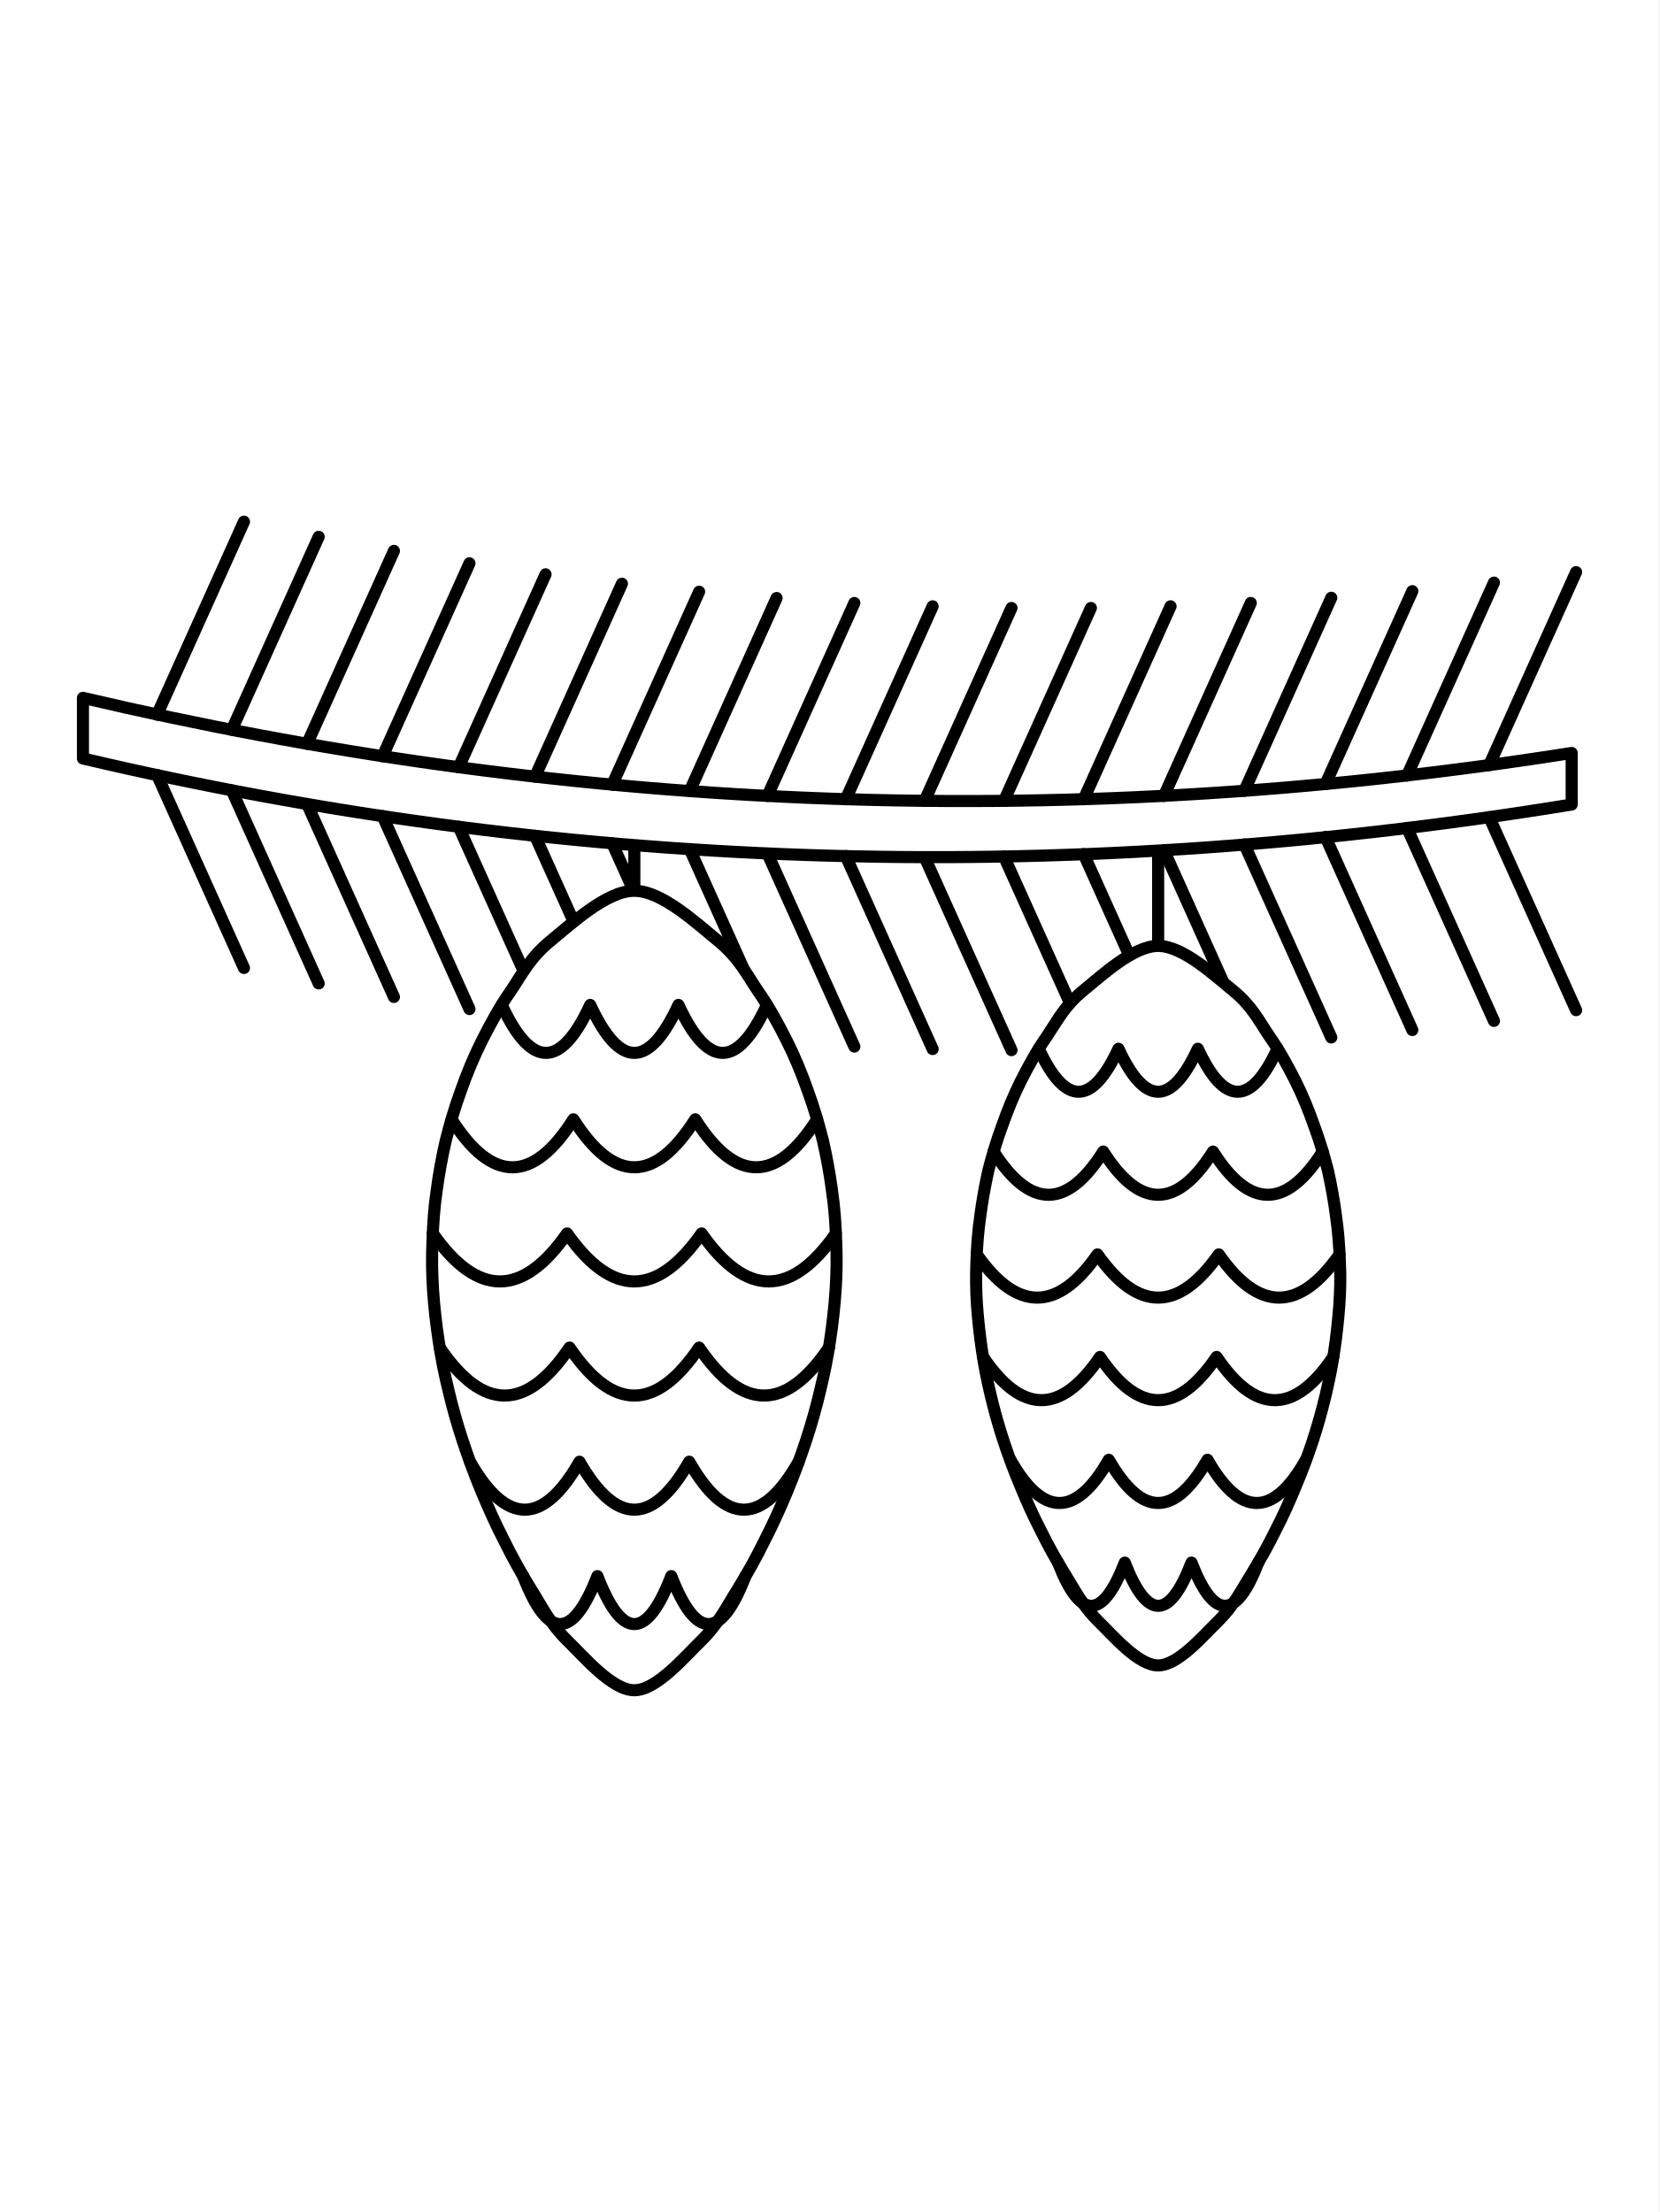
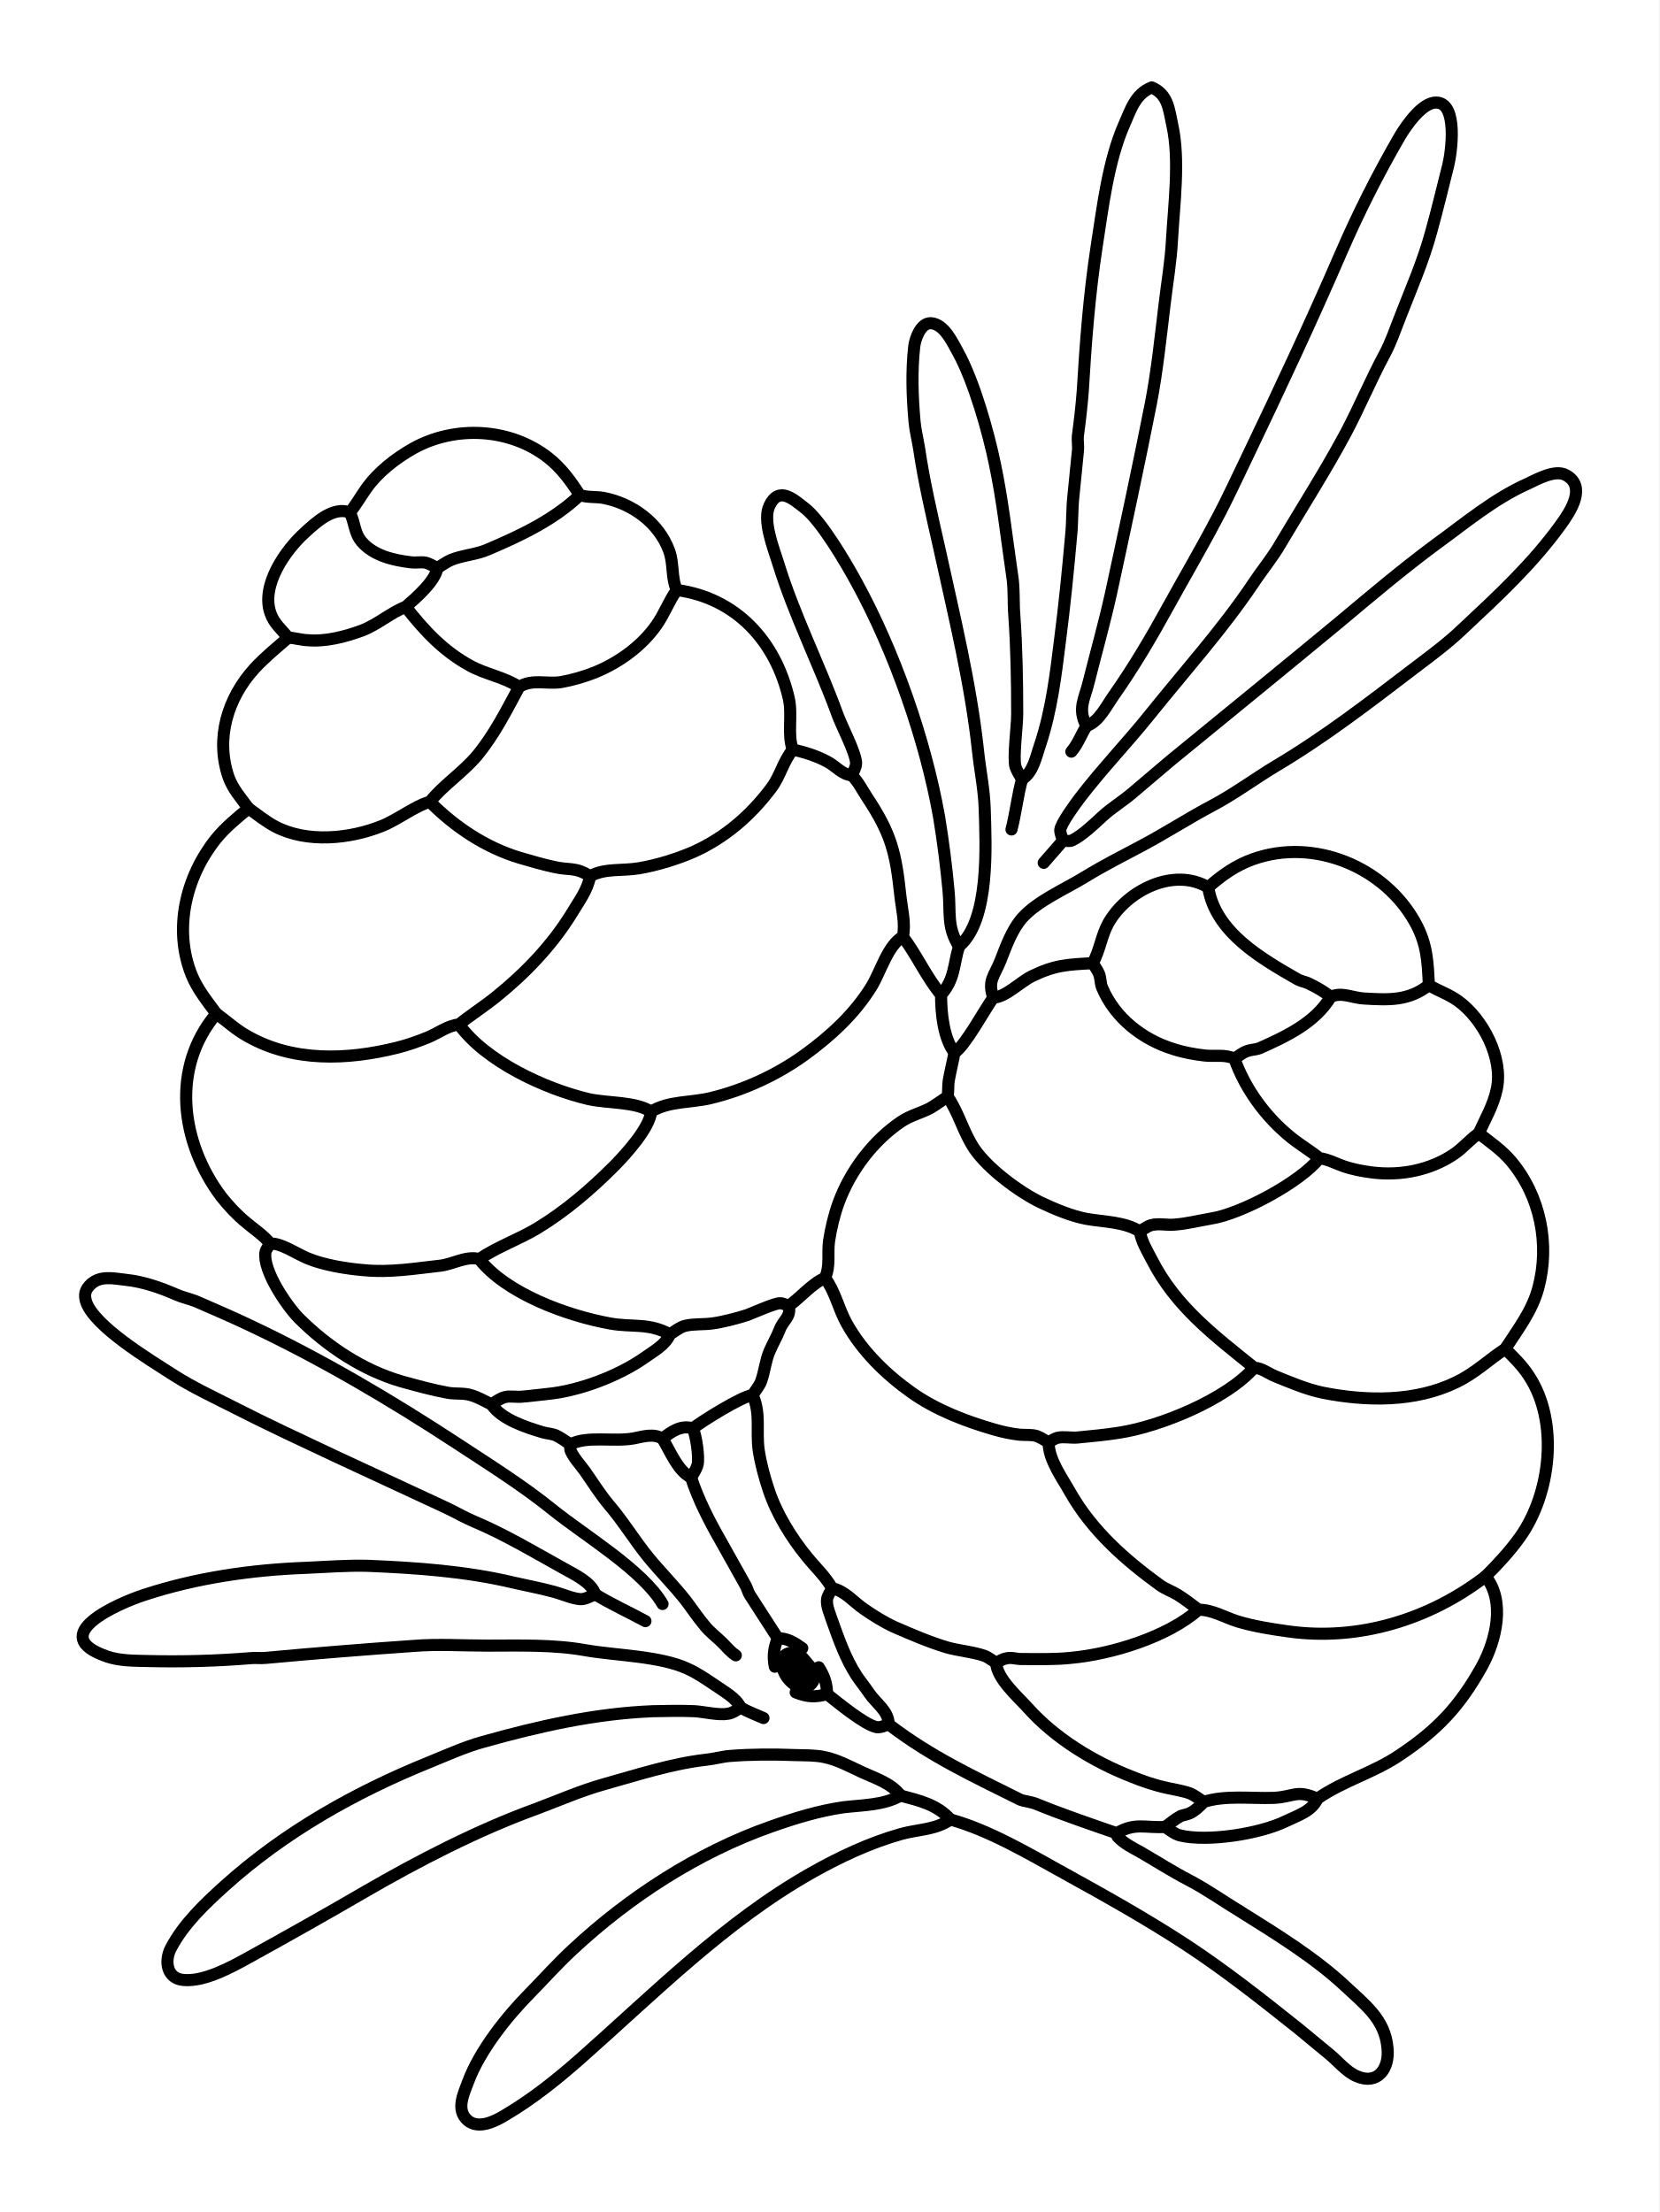
<svg xmlns="http://www.w3.org/2000/svg" version="1.1" viewBox="0 0 600 800" width="5.715in" height="7.62in" role="img" aria-label="Pine Cones and Boughs, a picture to color">
  <rect width="600" height="800" fill="#fff" />
-   <g transform="translate(0.089 52.978) scale(0.997)" fill="#fff" data-bw="white" stroke="#000" stroke-width="4.387" stroke-linecap="round" stroke-linejoin="round">
-     <path fill="none" d="M230 242.6 L230 274" />
-     <path fill="none" d="M420 247 L420 294" />
-     <path d="M30 200 C200 240 380 250 570 220 L570 238.7 C380 269.8 200 262 30 222 Z" />
-     <path fill="none" d="M56.9 206.1 L88.4 136.1" />
-     <path fill="none" d="M56.9 228 L88.4 298" />
-     <path fill="none" d="M84 211.6 L115.5 141.6" />
-     <path fill="none" d="M84 233.6 L115.5 303.6" />
-     <path fill="none" d="M111.3 216.7 L142.8 146.7" />
-     <path fill="none" d="M111.3 238.5 L142.8 308.5" />
-     <path fill="none" d="M138.7 221.2 L170.2 151.2" />
-     <path fill="none" d="M138.7 242.9 L170.2 312.9" />
-     <path fill="none" d="M166.3 225.2 L197.8 155.2" />
-     <path fill="none" d="M166.3 246.8 L197.8 316.8" />
-     <path fill="none" d="M194 228.6 L225.5 158.6" />
-     <path fill="none" d="M194 250.1 L225.5 320.1" />
-     <path fill="none" d="M222 231.5 L253.5 161.5" />
-     <path fill="none" d="M222 252.8 L253.5 322.8" />
-     <path fill="none" d="M250.1 233.8 L281.6 163.8" />
-     <path fill="none" d="M250.1 254.9 L281.6 324.9" />
-     <path fill="none" d="M278.3 235.6 L309.8 165.6" />
-     <path fill="none" d="M278.3 256.5 L309.8 326.5" />
-     <path fill="none" d="M306.7 236.8 L338.2 166.8" />
-     <path fill="none" d="M306.7 257.4 L338.2 327.4" />
-     <path fill="none" d="M335.3 237.4 L366.8 167.4" />
-     <path fill="none" d="M335.3 257.8 L366.8 327.8" />
-     <path fill="none" d="M364.1 237.4 L395.6 167.4" />
-     <path fill="none" d="M364.1 257.6 L395.6 327.6" />
-     <path fill="none" d="M393 236.8 L424.5 166.8" />
-     <path fill="none" d="M393 256.7 L424.5 326.7" />
-     <path fill="none" d="M422.1 235.6 L453.6 165.6" />
-     <path fill="none" d="M422.1 255.3 L453.6 325.3" />
-     <path fill="none" d="M451.3 233.7 L482.8 163.7" />
-     <path fill="none" d="M451.3 253.2 L482.8 323.2" />
-     <path fill="none" d="M480.7 231.3 L512.2 161.3" />
-     <path fill="none" d="M480.7 250.5 L512.2 320.5" />
-     <path fill="none" d="M510.3 228.2 L541.8 158.2" />
-     <path fill="none" d="M510.3 247.2 L541.8 317.2" />
-     <path fill="none" d="M540.1 224.4 L571.6 154.4" />
-     <path fill="none" d="M540.1 243.3 L571.6 313.3" />
-     <path d="M230 270 C240.1 270 252.9 282.1 260.3 288.1 C267.8 294.2 270.7 300.2 274.8 306.3 C279 312.3 282.2 318.3 285.3 324.4 C288.3 330.4 290.8 336.5 292.9 342.5 C295.1 348.5 296.9 354.6 298.4 360.6 C299.8 366.7 300.9 372.7 301.7 378.8 C302.6 384.8 303 390.8 303.2 396.9 C303.5 402.9 303.4 409 303 415 C302.6 421 301.9 427.1 301 433.1 C300.1 439.2 298.9 445.2 297.4 451.3 C296 457.3 294.3 463.3 292.3 469.4 C290.3 475.4 288.1 481.5 285.6 487.5 C283.1 493.5 280.4 499.6 277.3 505.6 C274.3 511.7 271 517.7 267.2 523.8 C263.4 529.8 260.6 535.8 254.4 541.9 C248.2 547.9 238.1 560 230 560 C221.9 560 211.8 547.9 205.6 541.9 C199.4 535.8 196.6 529.8 192.8 523.8 C189 517.7 185.7 511.7 182.7 505.6 C179.6 499.6 176.9 493.5 174.4 487.5 C171.9 481.5 169.7 475.4 167.7 469.4 C165.7 463.3 164 457.3 162.6 451.3 C161.1 445.2 159.9 439.2 159 433.1 C158.1 427.1 157.4 421 157 415 C156.6 409 156.5 402.9 156.8 396.9 C157 390.8 157.4 384.8 158.3 378.8 C159.1 372.7 160.2 366.7 161.6 360.6 C163.1 354.6 164.9 348.5 167.1 342.5 C169.2 336.5 171.7 330.4 174.7 324.4 C177.8 318.3 181 312.3 185.2 306.3 C189.3 300.2 192.2 294.2 199.7 288.1 C207.1 282.1 219.9 270 230 270 Z" />
-     <path fill="none" d="M181.9 311.4 C192.6 334.6 203.3 334.6 214 311.4 C224.7 334.6 235.3 334.6 246 311.4 C256.7 334.6 267.4 334.6 278.1 311.4" />
-     <path fill="none" d="M163.7 352.9 C178.4 376.1 193.2 376.1 207.9 352.9 C222.6 376.1 237.4 376.1 252.1 352.9 C266.8 376.1 281.6 376.1 296.3 352.9" />
-     <path fill="none" d="M156.9 394.3 C173.1 417.5 189.4 417.5 205.6 394.3 C221.9 417.5 238.1 417.5 254.4 394.3 C270.6 417.5 286.9 417.5 303.1 394.3" />
-     <path fill="none" d="M159.4 435.7 C175.1 458.9 190.8 458.9 206.5 435.7 C222.2 458.9 237.8 458.9 253.5 435.7 C269.2 458.9 284.9 458.9 300.6 435.7" />
-     <path fill="none" d="M170.4 477.1 C183.6 500.3 196.9 500.3 210.1 477.1 C223.4 500.3 236.6 500.3 249.9 477.1 C263.1 500.3 276.4 500.3 289.6 477.1" />
-     <path fill="none" d="M189.7 518.6 C198.6 541.8 207.6 541.8 216.6 518.6 C225.5 541.8 234.5 541.8 243.4 518.6 C252.4 541.8 261.4 541.8 270.3 518.6" />
-     <path d="M420 290 C429.1 290 440.6 300.9 447.3 306.3 C454 311.8 456.6 317.2 460.3 322.7 C464.1 328.1 467 333.5 469.8 339 C472.5 344.4 474.7 349.9 476.6 355.3 C478.6 360.7 480.2 366.1 481.6 371.5 C482.8 377 483.8 382.4 484.5 387.9 C485.3 393.3 485.7 398.7 485.9 404.2 C486.2 409.6 486.1 415.1 485.7 420.5 C485.3 425.9 484.7 431.4 483.9 436.8 C483.1 442.3 482 447.7 480.7 453.2 C479.4 458.6 477.9 464 476.1 469.5 C474.3 474.9 472.3 480.4 470 485.8 C467.8 491.2 465.4 496.6 462.6 502 C459.9 507.5 456.9 512.9 453.5 518.4 C450.1 523.8 447.5 529.2 442 534.7 C436.4 540.1 427.3 551 420 551 C412.7 551 403.6 540.1 398 534.7 C392.5 529.2 389.9 523.8 386.5 518.4 C383.1 512.9 380.1 507.5 377.4 502 C374.6 496.6 372.2 491.2 370 485.8 C367.7 480.4 365.7 474.9 363.9 469.5 C362.1 464 360.6 458.6 359.3 453.2 C358 447.7 356.9 442.3 356.1 436.8 C355.3 431.4 354.7 425.9 354.3 420.5 C353.9 415.1 353.9 409.6 354.1 404.2 C354.3 398.7 354.7 393.3 355.5 387.9 C356.2 382.4 357.2 377 358.4 371.5 C359.8 366.1 361.4 360.7 363.4 355.3 C365.3 349.9 367.5 344.4 370.2 339 C373 333.5 375.9 328.1 379.7 322.7 C383.4 317.2 386 311.8 392.7 306.3 C399.4 300.9 410.9 290 420 290 Z" />
-     <path fill="none" d="M376.7 327.3 C386.3 348.1 396 348.1 405.6 327.3 C415.2 348.1 424.8 348.1 434.4 327.3 C444 348.1 453.7 348.1 463.3 327.3" />
-     <path fill="none" d="M360.3 364.6 C373.6 385.5 386.9 385.5 400.1 364.6 C413.3 385.5 426.7 385.5 439.9 364.6 C453.1 385.5 466.4 385.5 479.7 364.6" />
-     <path fill="none" d="M354.2 401.9 C368.8 422.8 383.5 422.8 398 401.9 C412.7 422.8 427.3 422.8 442 401.9 C456.5 422.8 471.2 422.8 485.8 401.9" />
-     <path fill="none" d="M356.5 439.1 C370.6 460 384.7 460 398.9 439.1 C413 460 427 460 441.2 439.1 C455.3 460 469.4 460 483.5 439.1" />
-     <path fill="none" d="M366.4 476.4 C378.2 497.3 390.2 497.3 402.1 476.4 C414.1 497.3 425.9 497.3 437.9 476.4 C449.8 497.3 461.8 497.3 473.6 476.4" />
-     <path fill="none" d="M383.7 513.7 C391.7 534.6 399.8 534.6 407.9 513.7 C416 534.6 424.1 534.6 432.1 513.7 C440.2 534.6 448.3 534.6 456.3 513.7" />
+   <g transform="translate(-9.179 -12.405) scale(1.031)" fill="#fff" data-bw="white" stroke="#000" stroke-width="4.243" stroke-linecap="round" stroke-linejoin="round">
+     <path fill="none" stroke-width="4.243" d="M212.3 185.7 C203.2 194.4 191.5 199.9 180 204.8 C175.9 206.6 171 206.8 167 208.5 C165.4 209.2 163.8 210.4 162.3 211.3 M131.6 191.8 C133.4 195.2 133.1 199 135.8 202.1 C140 207 147.1 208.6 153.2 209.3 C154.8 209.5 156.5 209.1 158.1 209.4 C159.6 209.7 161 210.7 162.3 211.3 M162.3 211.3 C161.6 215.9 154.8 221.8 151.2 224.9 M246.3 219 C243.5 222.9 241.9 227.5 239.1 231.4 C233.9 238.8 225.9 244.5 217.6 247.9 C213.8 249.4 209.7 250.6 205.7 251.3 C200.6 252.1 195.6 250.1 191 253 M151.2 224.9 C157.7 233.2 164.4 240.4 173.7 245.5 C179.3 248.6 185.7 249.5 191 253 M151.2 224.9 C146 226.9 141.4 231.1 135.9 233.2 C130 235.4 123 237.2 116.7 236.6 C114.4 236.5 112.2 235.8 110 235.7 M191 253 C186.5 261.3 182.4 269.6 176.3 277 C171.3 283 164.5 287.3 159.7 293.3 M390 266.7 C388.2 269.6 386.9 273.2 384.7 275.7 M287 275 C283.6 279.1 282.6 284.3 279.4 288.5 C272.2 298.1 263.3 305.8 252.3 310.8 C246.3 313.4 239.5 315.5 233.1 316.6 C227.3 317.6 221 316.5 215.9 319.4 M307.7 284 C310 286.3 311.3 289.1 313.1 291.8 C321.5 304.5 323.1 311.1 324.7 326.1 C325.2 330.8 326.6 336 325.6 340.6 M367.4 285.4 C365.8 291.2 365.2 297.2 363.7 303 M159.7 293.3 C168.4 302.1 179.2 309.3 191.1 312.9 C195.2 314.1 199.3 315.3 203.5 316.2 C208.9 317.4 210.7 316.1 215.9 319.4 M159.7 293.3 C154.7 294.6 148.2 299.7 142.8 301.8 C131.6 306.3 116.6 307.8 105.5 302 C102.1 300.2 99.2 297.8 96.1 295.6 M381.8 306.9 L375 314.7 M215.9 319.4 C215 324.3 211.9 328.3 209.4 332.5 C202.5 343.7 193.2 353.4 182.9 361.7 C178.7 365.1 174.1 368 169.9 371.4 M432.7 323.3 C435.2 339.1 451.4 348.3 464.1 355.6 C465.2 356.2 466.5 356.4 467.7 356.9 C470.6 358.3 473.1 359.7 475.7 361.7 M325.6 340.6 C330.5 347.1 333.8 354.7 339 361 M325.6 340.6 C320.3 343.6 317.8 352.9 314.6 358.1 C308.7 367.7 300.2 375.5 291.1 382.1 C281.4 389.1 269.9 394.4 258.3 397.2 C251.4 398.9 243.3 398.2 237.3 402 M345.3 344 C343.3 350.5 343.9 355.4 339 361 M392.2 349.9 C393 351.2 394 352.5 394.5 353.9 C395 355.4 394.9 357.1 395.5 358.5 C400 369.2 409.8 376.8 420.7 380.1 C424.1 381.2 428 381.9 431.5 382.3 C435.2 382.7 438.5 381.8 441.9 383.4 M510.1 357.6 C503 363.2 496 362.8 487.4 362.3 C483.3 362.1 479.6 359.9 475.7 361.7 M339 361 C339 367.4 339.8 376.1 343.7 381.3 M475.7 361.7 C470.2 370.8 460.2 375.5 450.8 379.7 C449.3 380.3 447.7 380.2 446.2 380.8 C444.7 381.3 443.2 382.6 441.9 383.4 M357.3 362 C354.1 366.5 347.4 379 343.7 381.3 M84.8 367.6 C88.4 370.2 91.7 373.3 95.7 375.5 C111.7 384.6 130.6 383.9 148 379.6 C151.7 378.7 155.7 377.3 159.3 375.8 C162.8 374.3 166 371.8 169.9 371.4 M169.9 371.4 C179.3 384.4 200.1 394 215.4 397.6 C222.3 399.1 231.8 398.4 237.3 402 M343.7 381.3 C343.1 384.5 342.3 387.7 341.7 391 C341.4 392.8 341.6 394.8 341.3 396.7 M441.9 383.4 C445.7 394.1 452.9 403.9 461.7 411 C464.9 413.6 468.5 415.7 471.7 418.3 M341.3 396.7 C345.2 402.4 346.8 409.2 350.6 414.9 C355.4 422 366.4 430.2 374.1 433.9 C379 436.2 384.7 438.6 390 439.6 C396.2 440.7 403.4 440.6 408.7 444 M341.3 396.7 C339.3 398 337.2 399.6 335.1 400.8 C331.8 402.5 328.1 403.4 325 405.5 C315.2 412.1 307.2 422.7 303.1 433.8 C301.5 438.2 300.4 442.8 299.7 447.4 C299.1 451.9 300.2 456 298.3 460.3 M237.3 402 C236.8 407.7 228.5 416.8 224.5 420.9 C216.1 429.3 207.4 436.8 197.2 443 C190.6 446.9 183.4 449.4 177 453.7 M527.6 409.6 C524.6 411.7 522.2 414.6 519.2 416.7 C510.8 422.5 500.2 424.6 490.1 423.3 C486.9 422.9 483.2 422.2 480.1 421.1 C477.2 420.1 474.8 418.7 471.7 418.3 M471.7 418.3 C465.1 426.7 444.2 437.9 433.6 439.5 C429.5 440.2 425.2 441.3 421 441.6 C418.4 441.9 415.3 441.1 412.7 441.8 C411.3 442.2 409.9 443.3 408.7 444 M408.7 444 C409.4 447.8 411.2 450.6 412.9 453.9 C421.3 470.4 434.8 480.5 448.8 491.8 M103.7 448.3 C107.2 447.9 113.1 451.9 116.7 453.4 C122.4 455.8 130.5 457.1 136.6 457.6 C145.7 458.5 154.5 457 163.5 456 C168 455.4 172.5 452.5 177 453.7 M177 453.7 C186.6 465.9 208 473.6 222.9 476.3 C230.7 477.7 236.5 476 243.9 480.1 M298.3 460.3 C301.9 465.2 303 471.1 305.9 476.3 C311.3 486 319.6 494.1 328.6 500.5 C337.2 506.6 347.6 510.6 357.7 513.5 C360.4 514.3 363.7 515 366.5 515.3 C368.4 515.5 370.8 515.2 372.6 515.8 C374 516.3 375.4 517.3 376.7 518 M298.3 460.3 C293.7 462.3 289.8 467.1 285.6 470.1 M285.6 470.1 C284.6 469.8 283.6 469.2 282.6 469.2 C281 469 273.2 472.5 271.1 473.3 C267.8 474.4 262 475.9 258.6 476.3 C255.6 476.7 252.2 476.4 249.3 477.1 C247.5 477.5 245.5 479.1 243.9 480.1 M285.6 470.1 C286.4 474.1 283.7 475 282.4 478.4 C281.4 481 279.9 483.5 278.8 486.1 C277.4 489.4 277.1 493.1 275.9 496.5 C275.3 498.2 273.8 499.9 272.9 501.4 M243.9 480.1 C242.3 483.9 238 486.1 234.7 488.5 C225.6 494.8 212.1 499.9 201.1 501 C197.9 501.3 194.7 501.8 191.5 502 C189.8 502.1 187.8 501.7 186.1 502.1 C184.4 502.5 182.8 503.7 181.3 504.7 M536.9 485.2 C530.8 489.2 526.5 493.6 519.7 496.9 C505.3 503.9 488.2 503.6 473 500.6 C467.2 499.4 461.6 497 456.2 494.8 C453.5 493.7 451.7 492 448.8 491.8 M448.8 491.8 C439.1 502.9 415.9 512.4 401.5 514.6 C396.6 515.4 391.7 515.8 386.8 516.3 C384.5 516.5 382 515.9 379.8 516.4 C378.7 516.7 377.6 517.5 376.7 518 M272.9 501.4 C269.2 501.8 255.4 510.4 251.9 513.1 M272.9 501.4 C275.8 507.9 274.1 513.8 275 520.6 C275.7 525.3 277 530.1 278.5 534.6 C281.2 542.9 286.5 551.5 292 558.2 C295 561.9 298.4 565 300.8 569.2 M251.9 513.1 C247.9 511.8 244.4 514.2 241.3 516.7 M251.9 513.1 C253.1 515.4 254.2 523.4 253.6 525.8 C253.2 527.4 252.1 529 251.3 530.3 M376.7 518 C376.8 524.3 381.4 530.3 384.4 535.7 C392 549 403.5 559.2 415.8 568.1 C417.6 569.4 419.9 570.2 421.9 571.4 C424.5 573 426.9 574.9 429.3 576.7 M530 565 C510.4 580.1 485.5 587.8 460.7 584.3 C454.9 583.5 448.6 582.5 443 580.8 C438.5 579.4 434.2 576.7 429.3 576.7 M300.8 569.2 C305.2 570 308.4 574.1 312 576.5 C315.3 578.8 319 581.1 322.7 582.8 C328.7 585.4 334.7 588 341 589.9 C345.2 591.1 349.8 591.4 354 592.8 C355.5 593.3 356.9 594.5 358.3 595.3 M300.8 569.2 C300.2 570.4 299.2 571.7 299 573.1 C298.7 575.4 300.1 578.4 300.8 580.6 C303.2 587.3 305.5 593.9 309.4 599.9 C310.8 602 312.4 603.9 313.8 606 C316.2 609.6 320.7 612.3 320.6 616.9 M429.3 576.7 C418.4 586.3 398.8 592.3 384.4 593.6 C378.7 594.2 372.8 594 367.1 594 C365.3 594 363.6 593.3 361.8 593.8 C360.6 594 359.4 594.8 358.3 595.3 M281.7 586.7 C285.1 586.7 287.5 588.2 290.3 590.2 M358.3 595.3 C358.6 600.9 365.8 607.1 369.5 611.2 C379 621.8 392.4 630 405.7 635.2 C409.6 636.8 414 638.3 418.2 639.2 C420.8 639.8 423.7 640.2 426.2 641.1 C428 641.8 429.6 643.2 431.2 644.1 M299 606.3 C299 602.7 298 599.9 296.1 596.9 M471 643 C463.7 639.7 462.9 642.3 455.8 642.7 C447.7 643 438.8 641.7 431.2 644.1 M431.2 644.1 C429.8 645.6 427.9 647.4 426 648.2 C425 648.6 424 648.7 423 649.1 C421.1 650.1 419.3 651.7 417.6 652.9" />
+     <path fill="none" d="M212.3 185.7 C215 186.6 217.8 186.2 220.6 186.7 C230.6 188.6 240 195.4 243.6 205.2 C245.3 209.8 244.3 214.6 246.3 219 M212.3 185.7 C209.1 180.8 205.8 176.2 201.2 172.6 C187.8 162.1 168.5 161.2 153.9 169.3 C147.7 172.8 141.5 177.6 137.4 183.4 C135.4 186.2 133.8 189.1 131.6 191.8 M131.6 191.8 C125.9 189.6 119.8 195.2 115.9 198.8 C109 205 100.3 217.4 103.8 227.2 C105 230.7 107.7 232.9 110 235.7 M246.3 219 C267.1 221.8 281 237 285.6 257.1 C286.9 262.9 285 269.9 287 275 M110 235.7 C106 239.2 101.9 242.5 98.2 246.5 C88.7 256.9 84.4 271.1 89.1 284.7 C90.6 288.8 93.5 292.1 96.1 295.6 M390 266.7 C394.5 265.2 397.1 259.4 399.8 255.7 C406.6 246 412.8 235.5 418.5 225.1 C424.1 214.9 430 204.9 435.4 194.6 C439.5 187 443 179.2 446.8 171.4 C458 148 469 124.5 479.3 100.7 C485.4 86.6 492.3 73 500 59.7 C502.3 55.9 507.8 47.9 512.7 48 C520.4 48.1 518 65.5 516.9 70 C514.9 77.8 513.1 85.6 510.9 93.4 C508.1 103.8 503.7 113.7 499.8 123.8 C498.2 127.9 496.7 132.3 494.6 136.2 C489.7 145.3 485.7 155 480.8 164.2 C473.7 177.4 465.7 189.9 458.1 202.7 C455.3 207.6 451.6 212 448.5 216.7 C437.6 232.9 424.6 247.3 412.4 262.5 C404.4 272.5 395.5 281.7 387.7 291.9 C386.2 293.9 381 300.9 380.8 303.2 C380.8 304.4 381.4 305.8 381.8 306.9 M390 266.7 C386.8 260.6 389.3 257.4 390.8 251.2 C393.4 240.8 396.3 230.6 398.6 220.2 C403.4 198 408.2 175.8 412.6 153.5 C414.8 142.1 416 130.3 417.4 118.8 C418.3 111.2 419.6 103.8 420 96.1 C420.7 83.7 422.8 68.1 420.1 55.9 C418.9 50.5 418.7 45.2 412.9 42.7 C407 45 405.5 50.7 403.1 56 C397.6 68.7 395.7 84.8 393.6 98.3 C391 115.2 389.7 132.2 388.7 149.2 C388.3 154.4 387.7 159.6 387 164.8 C386.8 166.6 387.2 168.4 387 170.2 L385.4 186.2 C384.9 190.8 385.1 195.5 384.6 200.1 C383.5 212.3 382.3 224.5 380.7 236.8 C379.2 249 377.7 261.3 373.8 273.1 C372.3 277.4 371.4 282.9 367.4 285.4 M287 275 C291 275.8 295.3 277.2 298.9 279.1 C302.1 280.7 304.1 283.7 307.7 284 M307.7 284 C308.2 282.8 309.2 281.2 309.2 279.7 C309 275.9 304.2 266.9 302.7 262.8 C296.2 244.9 287.4 227.7 281.8 209.4 C280.2 204.3 276.3 194.5 278.8 189.4 C282.1 182.4 287.2 187.2 291.1 190.2 C297 194.7 305.7 209.6 309.4 216.4 C322.6 240.5 333.5 271.5 338.3 298.6 C339.7 307.1 340.8 315.7 341.6 324.3 C342.4 331.9 340.9 337.2 345.3 344 M367.4 285.4 C366.6 284 365.6 282.5 365.1 281 C364.2 277.9 365.7 266.7 365.7 262.6 C365.7 251 365.5 239.5 364.7 228 C364.3 223.2 364.7 218.4 363.9 213.7 C362 200.8 360.6 187.7 357.9 174.9 C355.5 163.3 350.6 146 345 135.7 C343 132.2 340.2 125.7 335.4 125.4 C331.9 125.3 330 130.6 329.6 133.4 C328.6 142.3 328.9 151 329.7 160 C330 163.2 330.8 166.3 331.3 169.4 C333 181 335.7 192.5 338.3 204 C343.5 227.8 349.4 251.6 352 275.8 C352.7 282.4 354.1 289 354.3 295.7 C354.7 308.7 356.1 334.9 345.3 344 M96.1 295.6 C92.1 298.9 87.9 302.3 84.6 306.4 C74 319.7 69.7 338 76.1 354 C78.2 359.1 81.6 363.3 84.8 367.6 M381.8 306.9 C382.8 306.9 384.1 307.3 385 306.8 C388.4 305.2 392.9 300.9 395.7 298.3 C398.9 295.4 402.7 293.1 406.1 290.2 L419.3 279 C439.1 262.8 459 246.6 478.7 230.3 C489.8 221 500.8 211.7 512.4 203.1 C522.9 195.5 532.9 187 544.8 181.7 C548.2 180.1 554.4 176.6 558.2 178.7 C565.5 182.7 559.8 191.4 556.3 196.2 C546.4 209.9 534.3 221.1 522 232.6 C516.7 237.7 510.7 242.1 504.9 246.5 C489.2 258.5 473.5 270.6 456.5 280.7 C449 285.2 441.8 290.6 434 294.7 C425.7 299.1 417.7 304.3 409.4 308.7 C402.8 312.2 396.1 315.6 389.7 319.5 C382.8 323.8 373 327.9 367.5 334 C363.8 338.2 361.8 344 359.8 349.1 C357.6 354.6 355.3 355.9 357.3 362 M432.7 323.3 C437.4 319.1 442.5 315.5 448.5 313.4 C469.9 305.8 494.7 316.2 505.4 335.8 C509.5 343.3 509.7 349.4 510.1 357.6 M432.7 323.3 C420.6 316.1 404.2 324.4 397.7 335.8 C395.2 340.3 394.7 345.4 392.2 349.9 M392.2 349.9 C383.4 350.4 379 350.5 370.8 354.5 C366.6 356.6 361.7 361.8 357.3 362 M510.1 357.6 C513.4 359.6 517.1 360.8 520.3 363.1 C529.1 369.4 536.3 383.3 533.9 394.2 C532.7 399.8 529.9 404.5 527.6 409.6 M84.8 367.6 C68.7 386.6 72.3 412.9 86.5 431.8 C89.1 435.1 92 438.2 95.3 440.9 C98.1 443.3 101.3 445.3 103.7 448.3 M527.6 409.6 C531.4 412.5 535.8 415.6 538.9 419.3 C549.2 431.5 552.6 448.5 548.5 463.8 C546.3 472 541.4 478.2 536.9 485.2 M103.7 448.3 C103.1 449.3 102.2 450.2 102 451.4 C101.1 457.8 109.4 470 113.7 474.4 C123.6 484.3 136.2 492.7 149.7 496.6 C155.1 498.1 160.5 499.6 166 500.6 C168.7 501.1 171.7 500.6 174.3 501.5 C176.7 502.2 179.1 503.6 181.3 504.7 M536.9 485.2 C539.9 488.2 542.9 491.1 545.2 494.7 C555.8 510.7 552.9 536.1 542 551.3 C538.4 556.3 534.4 560.6 530 565 M181.3 504.7 C184.9 510 193.4 512.7 199.4 514.5 C200.9 514.9 202.7 515 204 515.6 C205.7 516.4 207.4 517.7 209 518.7 M241.3 516.7 C244 521.1 246.6 528 251.3 530.3 M241.3 516.7 C238.2 514.8 234.7 515.9 231.2 516.6 C224.2 517.9 214.8 515.6 209 518.7 M251.3 530.3 C253.8 538 257.6 545.4 261.6 552.4 L270.5 568.3 C271 569.3 271.3 570.5 271.9 571.5 L281.7 586.7 M530 565 C537 573.7 533.7 587.5 528.7 596.6 C520.9 610.6 513.1 618.9 499.7 627.8 C490.7 633.9 480 636.7 471 643 M217.7 571.3 C223.2 574.7 229.6 577.6 235.3 580.7 M281.7 586.7 C280.4 590.1 279.9 593 280.7 596.7 M299 606.3 C302.7 609.2 312.2 617.1 316.4 617.9 C317.8 618.1 319.4 617.3 320.6 616.9 M299 606.3 C294.8 607.5 292 607.3 288 605.7 M268.7 611 C271.2 612.5 274 613.5 276.7 614.7 M324.8 641.9 C331.5 643.7 337.5 645 342.3 650.3 M324.8 641.9 C318.9 645.3 311.5 645.2 304.8 646 C296.2 647.2 287.5 649.9 279.3 652.8 C253.7 661.8 229.5 677.5 209.7 696 C204.4 700.9 199.7 706.2 194.7 711.3 C186.6 719.5 177.2 731.3 173.1 742.3 C171.6 746.4 168.7 752.1 172.9 755.8 C176.7 759.1 182.5 756.2 186.1 754 C195.6 748.4 204.2 741.5 212.5 734.2 C238.4 711.3 263.2 686.2 293.4 669.1 C303.3 663.5 313.9 658.5 324.9 655.4 C331 653.7 336.9 654 342.3 650.3 M471 643 C469.1 647.4 464 648.9 459.9 650.9 C450.9 655.3 432.6 658.2 422.9 655.9 C421.1 655.5 419.1 653.9 417.6 652.9 M417.6 652.9 C410.4 653.3 407.1 651.3 400.6 655.1 M320.6 616.9 C335.6 628.4 350.5 635.2 366.9 643.4 C367.5 643.7 370.9 644.2 372.3 644.8 C381.6 648.6 391.1 651.8 400.6 655.1" />
+     <path fill="none" d="M209 518.7 C209 519.7 208.7 520.2 209.2 521.2 C210.4 523.8 212.6 526 214.2 528.3 C216.9 532.2 219.5 536.3 222.5 539.9 C227.5 545.7 231.5 552.4 236.4 558.4 C240.6 563.5 245.3 568.2 249.4 573.4 C251.7 576.4 253.7 579.5 256.1 582.3 C257.9 584.6 260.3 586.3 262.3 588.3 C263.9 589.9 265.1 591.5 267 592.7 M217.7 571.3 C216.4 567.1 210.5 564.4 206.8 562.3 C196.5 556.6 186.2 550.4 175.3 545.8 C171.7 544.3 168.4 542.3 164.9 540.7 L126.8 523 C114.7 517.3 102.6 511.7 90.7 505.6 C83.6 502 76.3 498.6 69.6 494.3 C61.9 489.3 41.4 477.1 39 468.3 C38.5 466.3 38.7 464.9 40.1 463.2 C43.6 459.2 48.6 460.5 53.2 461 C59 461.6 65.4 463.8 70.6 466.1 C72.8 467.1 75.3 467.6 77.6 468.5 C83.8 471.2 90.1 473.9 96.2 476.8 C121.7 488.8 146.2 503.3 169.7 518.7 C180.8 526 192.3 533.2 202.7 541.6 C213.7 550.5 234.5 562.9 241.3 574.7 M217.7 571.3 C216.1 571.9 214.2 573.1 212.5 573 C209.6 572.8 206.4 571.3 203.5 570.5 C198.8 569.2 193.9 568.3 189.1 567.2 C172.4 563.2 154.8 562 137.8 561.3 C130.6 561.1 123.5 561.7 116.4 562 C97.2 562.7 77.8 565.5 59.5 571.5 C50.6 574.4 24.3 585.7 46.7 593.2 C50.9 594.6 55.9 594.6 60.3 594.7 C72.5 595 84.5 594.7 96.7 593.7 C98.5 593.5 100.3 593.8 102.1 593.6 C119.4 592 136.7 590.6 154 589.4 C162.6 588.7 171.3 589.3 179.9 589.3 C191.3 589.3 203 588.9 214.2 590.9 C224.9 592.8 240.6 592.9 250.3 597.5 C253.6 599 256.6 601.1 259.6 603.1 C262.8 605.4 267 607.5 268.7 611 M268.7 611 C267.3 611.9 265.8 613 264.2 613.2 C261 613.8 255.9 612.5 252.5 612.3 C247.7 612.1 242.7 612.2 238 612.3 C217.6 613.1 197.8 617.6 178.2 623.1 C171.8 624.9 165.6 627.7 159.5 630.2 C133.5 640.7 108.7 654.7 87.8 673.5 C80.7 679.9 73.3 686.9 68.8 695.5 C66.5 700 67.4 706.2 73.4 706.6 C80.7 707.2 90 702.1 96.3 698.6 C109.9 691.1 123.4 683.5 136.8 675.7 C155.6 664.8 176.5 654 196.9 646.6 C204.9 643.6 212.6 640.2 220.8 637.9 C232.7 634.6 244.4 630.7 256.8 629.3 C259.6 629 262.3 628.2 265 628 C272.7 627.4 280.3 627.4 288 627.7 C291.3 627.8 294.8 627.7 298.1 628.4 C302.6 629.3 307.2 631.8 311.3 633.7 C316.1 635.9 321.6 637.6 324.8 641.9 M342.3 650.3 C356 654.1 369.6 662.2 382.1 669.1 C396.6 677.1 411.1 685.2 425 694.3 C438.7 703.3 451.6 713.5 464.4 723.7 L475.3 732.7 C478.2 735.1 481.2 738.8 484.7 740.3 C492.1 743.6 496.3 737.7 495.6 730.6 C494.8 720.4 487.6 715.2 480.7 708.7 C470.1 698.8 456.6 690.5 444.3 682.8 C438.2 679.1 432.3 674.9 426 671.6 C420.2 668.6 414.6 665 408.9 661.7 C406.2 660.2 403.3 658.8 401.1 656.5 C400.6 656.1 400.8 655.6 400.6 655.1" />
+     <path fill="#000" stroke="none" d="M285.5 589.8 C275.9 592.1 283.5 607.8 292.1 605.9 C295.6 605.1 297.9 600.7 296.2 597.3 C295.6 596.1 294.5 595.1 293.7 594.1 C291.4 591.3 289.5 588.9 285.5 589.8 Z" />
  </g>
</svg>
